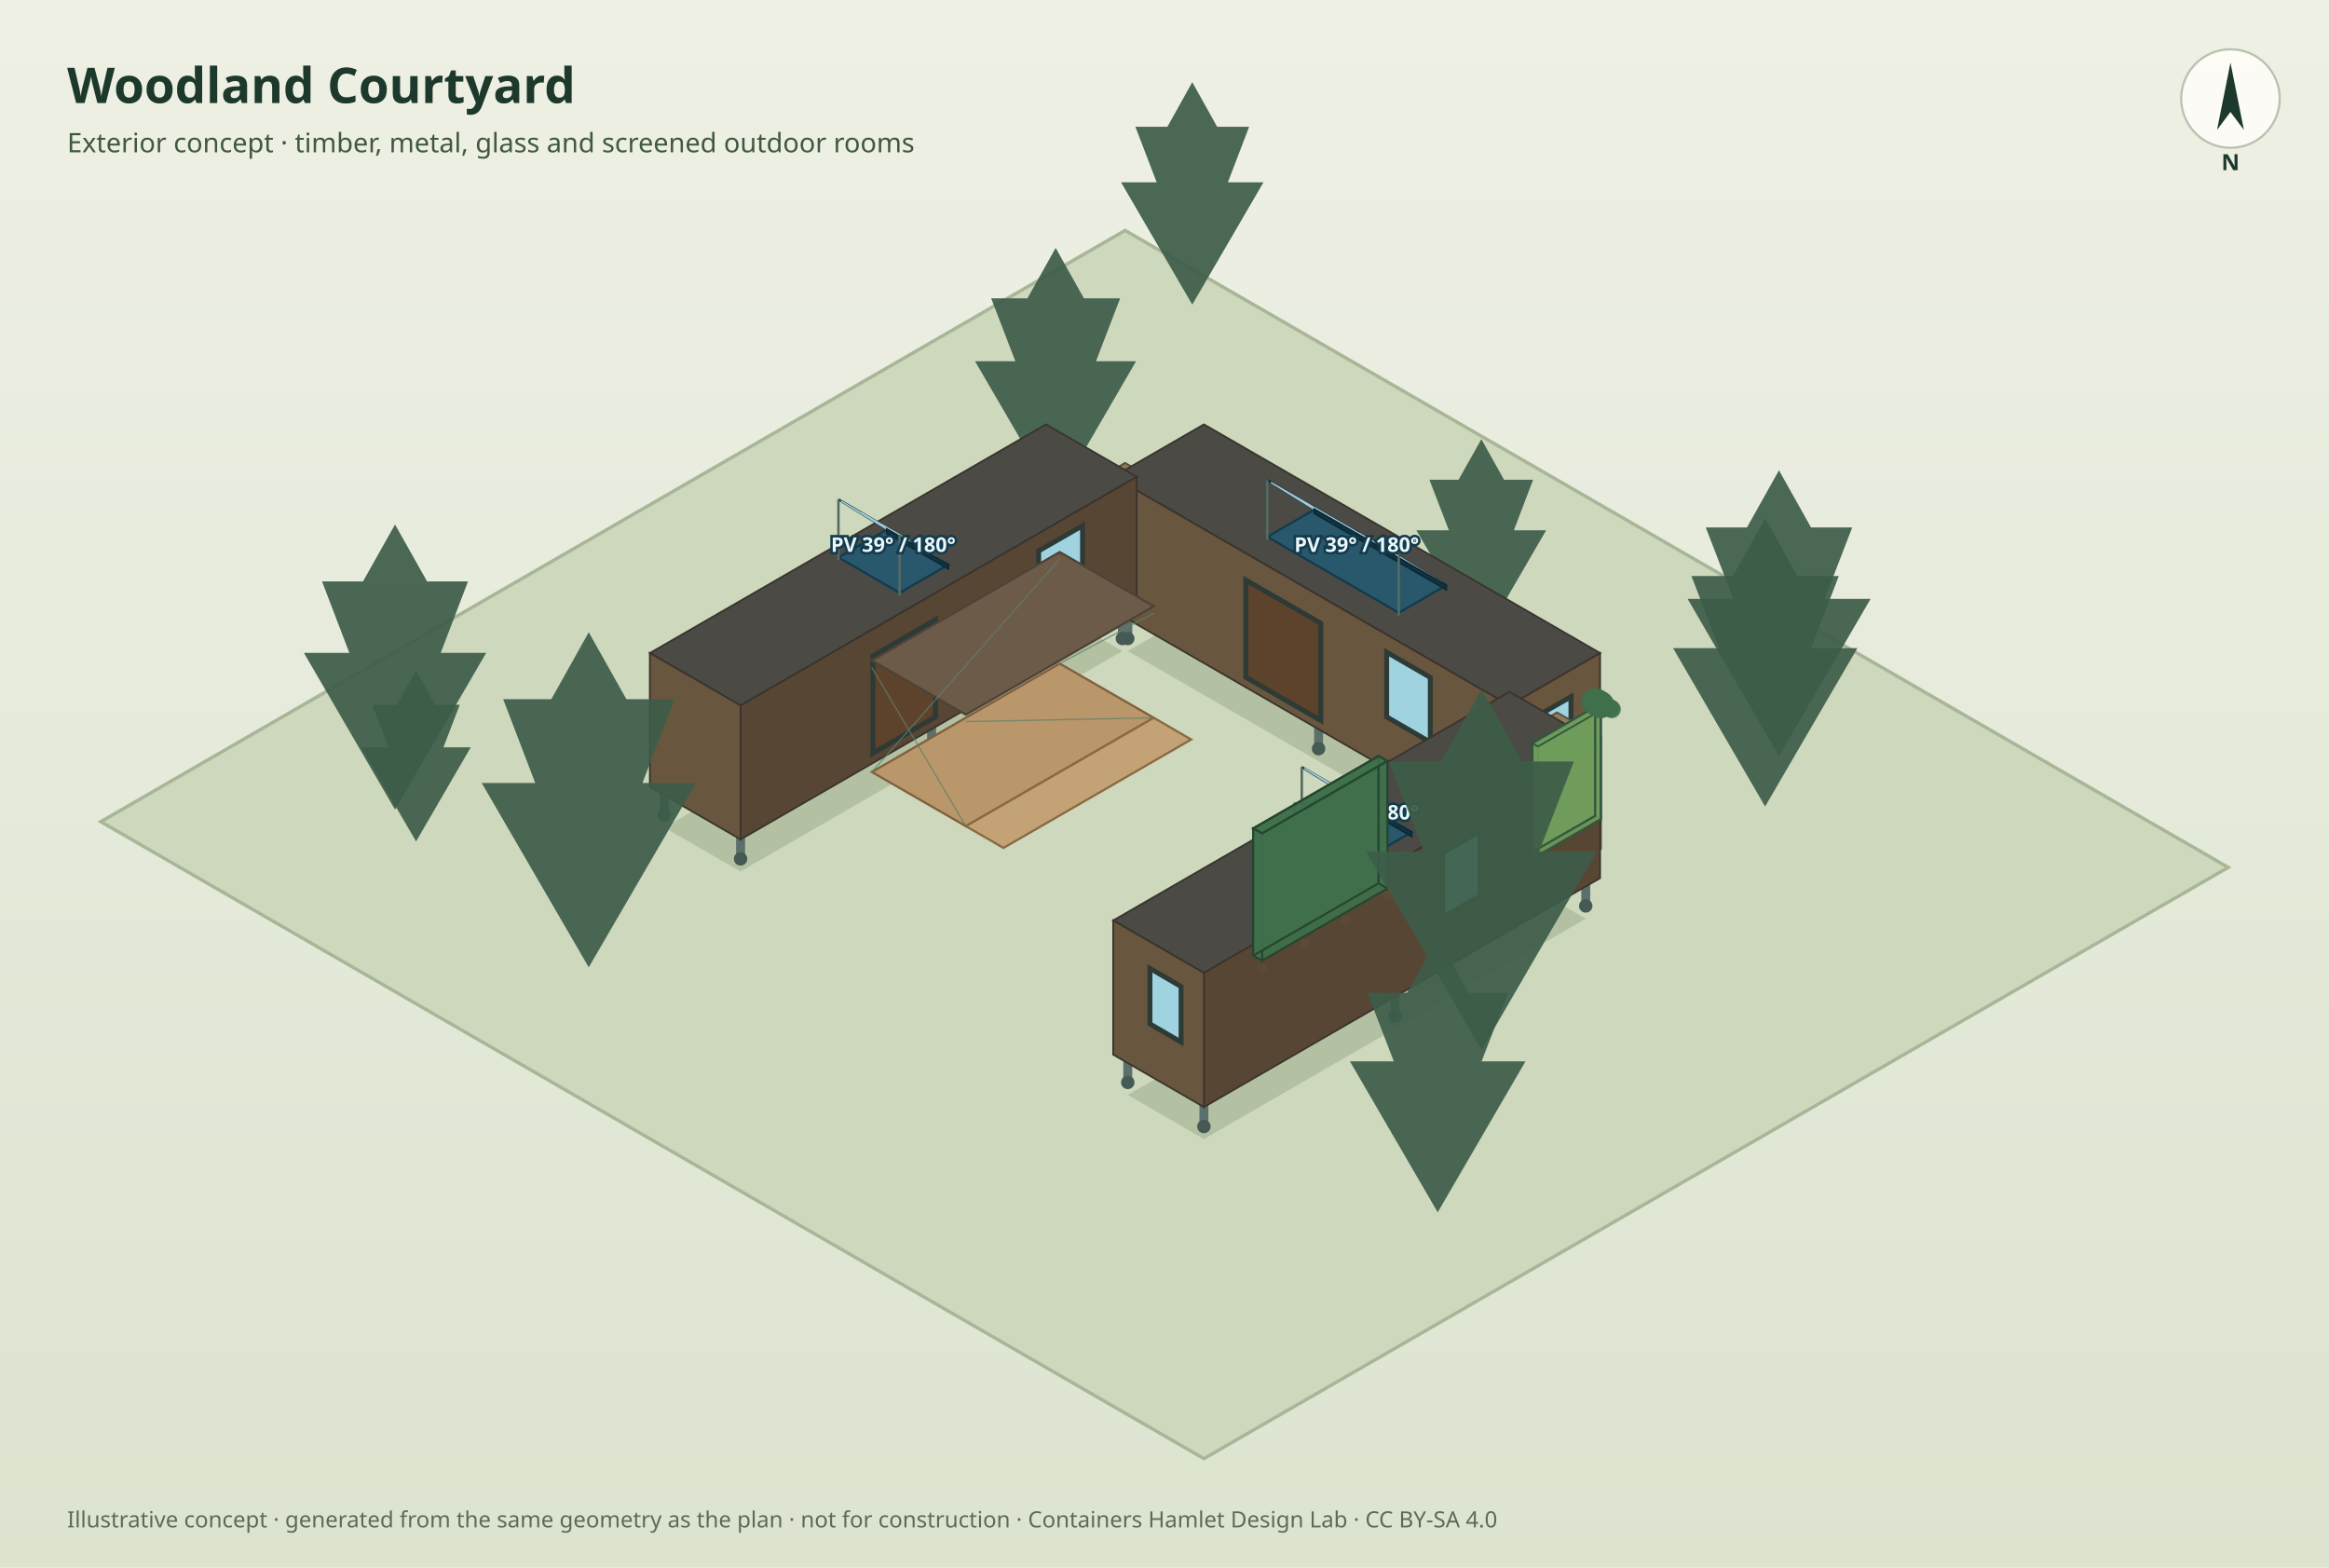
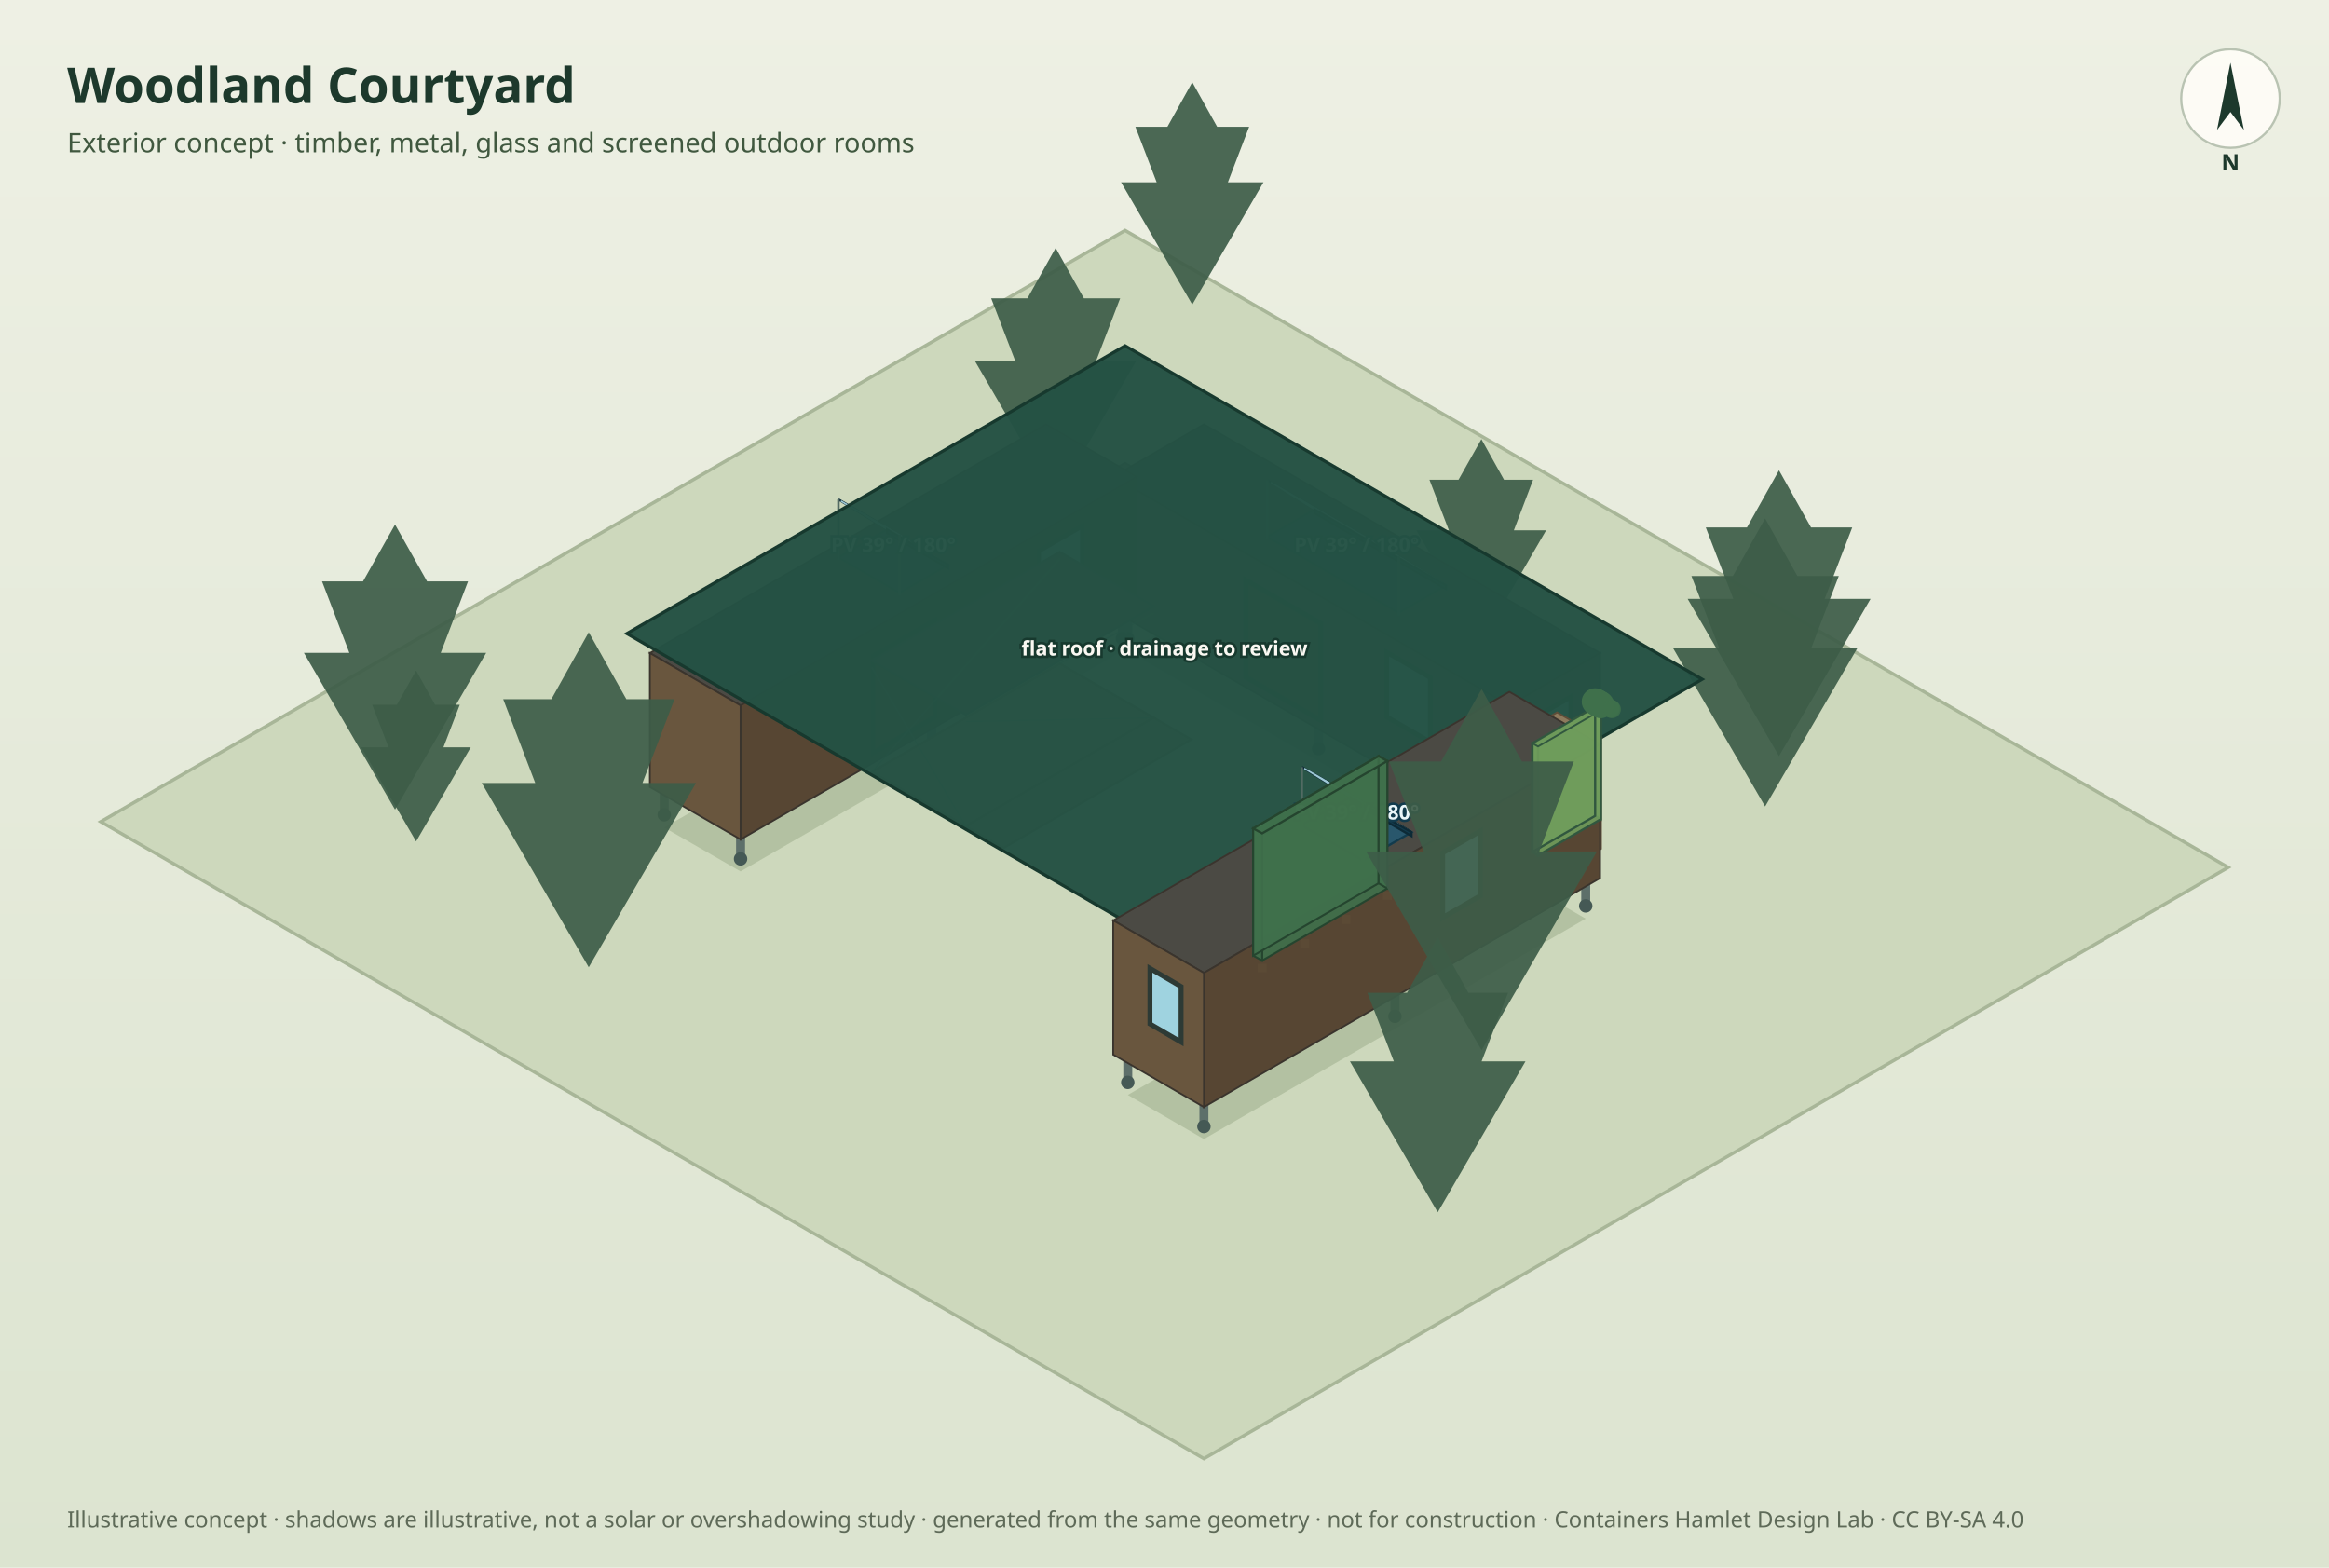
<svg xmlns="http://www.w3.org/2000/svg" viewBox="0 0 1040 700" role="img" aria-labelledby="concept-woodland-courtyard-exterior-t concept-woodland-courtyard-exterior-d" data-plan-scale="16.1" data-plan-width="1040">
  <defs>
    <linearGradient id="concept-woodland-courtyard-exterior-sky" x1="0" y1="0" x2="0" y2="1">
      <stop offset="0" stop-color="#eef0e4" />
      <stop offset="1" stop-color="#dce4d0" />
    </linearGradient>
  </defs>
  <rect width="1040" height="700" fill="url(#concept-woodland-courtyard-exterior-sky)" />
  <path d="M502.4 102.9L995 387.3L537.6 651.3L45 366.9Z" fill="#cdd8bc" stroke="#a8b698" stroke-width="1.5" />
  <g fill="#3d5d48" fill-opacity="0.92">
    <path d="M788.2 360.1L829.4 289.4L808.8 289.4L821.1 257.2L802.6 257.2L788.2 231.5L773.8 257.2L755.3 257.2L767.7 289.4L747.1 289.4Z" />
  </g>
  <g fill="#3d5d48" fill-opacity="0.92">
    <path d="M661.5 286.6L690.4 236.8L676 236.8L684.6 214.2L671.6 214.2L661.5 196.1L651.3 214.2L638.3 214.2L647 236.8L632.5 236.8Z" />
  </g>
  <g fill="#3d5d48" fill-opacity="0.92">
    <path d="M794.4 337.6L835.3 267.4L814.8 267.4L827.1 235.5L808.7 235.5L794.4 210L780.1 235.5L761.7 235.5L774 267.4L753.6 267.4Z" />
  </g>
  <g fill="#3d5d48" fill-opacity="0.92">
    <path d="M532.4 136L564.2 81.4L548.3 81.4L557.8 56.6L543.5 56.6L532.4 36.7L521.3 56.6L507 56.6L516.5 81.4L500.6 81.4Z" />
  </g>
  <g fill="#3d5d48" fill-opacity="0.92">
    <path d="M471.4 223.1L507.3 161.3L489.4 161.3L500.2 133.2L484 133.2L471.4 110.7L458.8 133.2L442.6 133.2L453.4 161.3L435.4 161.3Z" />
  </g>
  <g fill="#3d5d48" fill-opacity="0.92">
    <path d="M176.4 361.5L217.1 291.5L196.8 291.5L209 259.6L190.7 259.6L176.4 234.2L162.1 259.6L143.8 259.6L156 291.5L135.7 291.5Z" />
  </g>
  <path d="M502.2 271.9 500.5 272.8 472.5 256.7 474.2 255.7Z" fill="#9ab886" fill-opacity="0.3" stroke="#4f7d64" stroke-width="0.8" />
  <path d="M502.2 211.9 500.5 212.9 472.5 196.8 474.2 195.8Z" fill="#6f9d5b" fill-opacity="0.28" stroke="#4f7d64" stroke-width="0.8" />
  <path d="M502.2 271.9L502.2 211.9" stroke="#4f7d64" stroke-width="0.9" />
  <path d="M500.5 272.8L500.5 212.9" stroke="#4f7d64" stroke-width="0.9" />
  <path d="M472.5 256.7L472.5 196.8" stroke="#4f7d64" stroke-width="0.9" />
  <path d="M474.2 255.7L474.2 195.8" stroke="#4f7d64" stroke-width="0.9" />
  <path d="M502.4 206.7 521.9 218 502.4 229.3 482.8 218Z" fill="#8d7a5d" stroke="#5e4d38" stroke-width="0.8" />
  <path d="M482.8 267.6 502.4 278.9 502.4 229.3 482.8 218Z" fill="#c0aa86" stroke="#5e4d38" stroke-width="0.8" />
  <path d="M521.9 267.6 502.4 278.9 502.4 229.3 521.9 218Z" fill="#c0aa86" stroke="#5e4d38" stroke-width="0.8" />
  <path d="M537.6 271.1 708.1 369.5 674 389.1 503.6 290.7Z" fill="#9eae8d" fill-opacity="0.55" />
  <line x1="537.6" y1="265.4" x2="537.6" y2="253" stroke="#5d6f6a" stroke-width="4" />
  <circle cx="537.6" cy="265.4" r="3" fill="#455955" />
  <line x1="708.1" y1="363.8" x2="708.1" y2="351.4" stroke="#5d6f6a" stroke-width="4" />
  <circle cx="708.1" cy="363.8" r="3" fill="#455955" />
  <line x1="674" y1="383.5" x2="674" y2="371.1" stroke="#5d6f6a" stroke-width="4" />
  <circle cx="674" cy="383.5" r="3" fill="#455955" />
  <line x1="503.6" y1="285.1" x2="503.6" y2="272.7" stroke="#5d6f6a" stroke-width="4" />
  <circle cx="503.6" cy="285.1" r="3" fill="#455955" />
  <line x1="622.9" y1="314.6" x2="622.9" y2="302.2" stroke="#5d6f6a" stroke-width="4" />
  <circle cx="622.9" cy="314.6" r="3" fill="#455955" />
  <line x1="588.8" y1="334.3" x2="588.8" y2="321.9" stroke="#5d6f6a" stroke-width="4" />
  <circle cx="588.8" cy="334.3" r="3" fill="#455955" />
  <path d="M537.6 189.5 714.5 291.6 674 315 497.1 212.9Z" fill="#4b4a44" stroke="#3a342d" stroke-width="0.8" />
  <path d="M497.1 272.7 674 374.8 674 315 497.1 212.9Z" fill="#69563e" stroke="#3a342d" stroke-width="0.8" />
  <path d="M714.5 351.4 674 374.8 674 315 714.5 291.6Z" fill="#69563e" stroke="#3a342d" stroke-width="0.8" />
  <path d="M556.3 302.4 589.8 321.7 589.8 278.3 556.3 259Z" fill="#5d432c" stroke="#2d3a35" stroke-width="2.2" />
  <path d="M619.2 320.1 638.7 331.4 638.7 302.5 619.2 291.2Z" fill="#9fd3e0" stroke="#2d3a35" stroke-width="2.2" />
  <path d="M701.5 335.9 687.5 343.9 687.5 319.1 701.5 311.1Z" fill="#9fd3e0" stroke="#2d3a35" stroke-width="2.2" />
  <path d="M645.7 261.4 587 227.5 565.9 239.7 624.6 273.6Z" fill="#245a73" fill-opacity="0.85" stroke="#123b4d" stroke-width="1" />
  <path d="M645.7 261.4 587 227.5 565.9 214.4 624.6 248.3Z" fill="#123b4d" stroke="#0d2a36" stroke-width="1" />
  <path d="M644.1 260.4 626.6 250.4 606.7 238 624.1 248.1Z" fill="#2f6d88" stroke="#9fc9d6" stroke-width="0.65" />
  <path d="M624.5 249.1 607.1 239.1 587.1 226.7 604.6 236.8Z" fill="#245a73" stroke="#9fc9d6" stroke-width="0.65" />
  <path d="M604.9 237.8 587.5 227.8 567.5 215.4 585 225.5Z" fill="#2f6d88" stroke="#9fc9d6" stroke-width="0.65" />
  <path d="M645.7 261.4 587 227.5 587 229.2 645.7 263.1Z" fill="#123b4d" stroke="#0d2a36" stroke-width="1" />
  <line x1="565.9" y1="241" x2="565.9" y2="214.4" stroke="#536b63" stroke-width="1.1" />
  <line x1="624.6" y1="274.9" x2="624.6" y2="248.3" stroke="#536b63" stroke-width="1.1" />
  <text x="605.8" y="246.4" text-anchor="middle" font-family="system-ui, sans-serif" font-size="9" font-weight="800" fill="#eaf6f9" stroke="#123b4d" stroke-width="2.2" paint-order="stroke">PV 39° / 180°</text>
  <path d="M501.2 290.7 330.7 389.1 296.6 369.5 467.1 271.1Z" fill="#9eae8d" fill-opacity="0.55" />
  <line x1="501.2" y1="285.1" x2="501.2" y2="272.7" stroke="#5d6f6a" stroke-width="4" />
  <circle cx="501.2" cy="285.1" r="3" fill="#455955" />
  <line x1="330.7" y1="383.5" x2="330.7" y2="371.1" stroke="#5d6f6a" stroke-width="4" />
  <circle cx="330.7" cy="383.5" r="3" fill="#455955" />
  <line x1="296.6" y1="363.8" x2="296.6" y2="351.4" stroke="#5d6f6a" stroke-width="4" />
  <circle cx="296.6" cy="363.8" r="3" fill="#455955" />
  <line x1="467.1" y1="265.4" x2="467.1" y2="253" stroke="#5d6f6a" stroke-width="4" />
  <circle cx="467.1" cy="265.4" r="3" fill="#455955" />
  <line x1="416" y1="334.3" x2="416" y2="321.9" stroke="#5d6f6a" stroke-width="4" />
  <circle cx="416" cy="334.3" r="3" fill="#455955" />
  <line x1="381.9" y1="314.6" x2="381.9" y2="302.2" stroke="#5d6f6a" stroke-width="4" />
  <circle cx="381.9" cy="314.6" r="3" fill="#455955" />
  <path d="M507.6 212.9 330.7 315 290.2 291.6 467.1 189.5Z" fill="#4b4a44" stroke="#3a342d" stroke-width="0.8" />
  <path d="M507.6 272.7 330.7 374.8 330.7 315 507.6 212.9Z" fill="#574633" stroke="#3a342d" stroke-width="0.8" />
  <path d="M330.7 374.8 290.2 351.4 290.2 291.6 330.7 315Z" fill="#69563e" stroke="#3a342d" stroke-width="0.8" />
  <path d="M483.4 263.6 463.8 274.9 463.8 246 483.4 234.7Z" fill="#9fd3e0" stroke="#2d3a35" stroke-width="2.2" />
  <path d="M417.7 320.1 389.8 336.3 389.8 292.9 417.7 276.7Z" fill="#5d432c" stroke="#2d3a35" stroke-width="2.2" />
  <path d="M423.4 252.2 396.1 236.4 374.4 248.9 401.7 264.7Z" fill="#245a73" fill-opacity="0.85" stroke="#123b4d" stroke-width="1" />
  <path d="M423.4 252.2 396.1 236.4 374.4 223 401.7 238.8Z" fill="#123b4d" stroke="#0d2a36" stroke-width="1" />
  <path d="M422.3 251.5 414.2 246.8 393.7 234.2 401.8 238.8Z" fill="#2f6d88" stroke="#9fc9d6" stroke-width="0.65" />
  <path d="M413.2 246.3 405.1 241.6 384.6 228.9 392.7 233.6Z" fill="#245a73" stroke="#9fc9d6" stroke-width="0.65" />
  <path d="M404.1 241 396 236.3 375.5 223.7 383.6 228.4Z" fill="#2f6d88" stroke="#9fc9d6" stroke-width="0.65" />
  <path d="M423.4 252.2 396.1 236.4 396.1 238.1 423.4 253.8Z" fill="#123b4d" stroke="#0d2a36" stroke-width="1" />
  <line x1="374.4" y1="250.2" x2="374.4" y2="223" stroke="#536b63" stroke-width="1.1" />
  <line x1="401.7" y1="265.9" x2="401.7" y2="238.8" stroke="#536b63" stroke-width="1.1" />
  <text x="398.9" y="246.4" text-anchor="middle" font-family="system-ui, sans-serif" font-size="9" font-weight="800" fill="#eaf6f9" stroke="#123b4d" stroke-width="2.2" paint-order="stroke">PV 39° / 180°</text>
  <path d="M515.2 320.5 431.3 368.9 389.3 344.7 473.2 296.3Z" fill="#b9976a" stroke="#806040" stroke-width="1" />
  <path d="M515.2 270.7 431.3 319.1 389.3 294.9 473.2 246.5Z" fill="#6d5b49" stroke="#4f4337" stroke-width="1" />
  <path d="M515.2 320.5L431.3 322.2" stroke="#5e8069" stroke-width="0.6" stroke-opacity="0.7" />
  <path d="M431.3 368.9L389.3 298" stroke="#5e8069" stroke-width="0.6" stroke-opacity="0.7" />
  <path d="M389.3 344.7L473.2 249.6" stroke="#5e8069" stroke-width="0.6" stroke-opacity="0.7" />
  <path d="M473.2 296.3L515.2 273.8" stroke="#5e8069" stroke-width="0.6" stroke-opacity="0.7" />
  <path d="M531.9 330.2 448.1 378.6 431.3 368.9 515.2 320.5Z" fill="#c3a276" stroke="#8a6a44" stroke-width="1" />
+   <path d="M502.4 154.4 760.1 303.3 537.6 431.7 279.9 282.9Z" fill="#245244" fill-opacity="0.97" stroke="#17392e" stroke-width="1.4" />
+   <text x="520" y="292.7" text-anchor="middle" font-family="system-ui, sans-serif" font-size="9" font-weight="800" fill="#faf8f2" stroke="#17392e" stroke-width="2.2" paint-order="stroke">flat roof · drainage to review</text>
  <path d="M695.3 318.1 714.9 329.4 695.3 340.7 675.7 329.4Z" fill="#8d7a5d" stroke="#5e4d38" stroke-width="0.8" />
  <path d="M675.7 379 695.3 390.3 695.3 340.7 675.7 329.4Z" fill="#c0aa86" stroke="#5e4d38" stroke-width="0.8" />
  <path d="M714.9 379 695.3 390.3 695.3 340.7 714.9 329.4Z" fill="#c0aa86" stroke="#5e4d38" stroke-width="0.8" />
  <path d="M708.1 410.2 537.6 508.6 503.6 488.9 674 390.5Z" fill="#9eae8d" fill-opacity="0.55" />
  <line x1="708.1" y1="404.5" x2="708.1" y2="392.1" stroke="#5d6f6a" stroke-width="4" />
  <circle cx="708.1" cy="404.5" r="3" fill="#455955" />
  <line x1="537.6" y1="503" x2="537.6" y2="490.6" stroke="#5d6f6a" stroke-width="4" />
  <circle cx="537.6" cy="503" r="3" fill="#455955" />
  <line x1="503.6" y1="483.3" x2="503.6" y2="470.9" stroke="#5d6f6a" stroke-width="4" />
  <circle cx="503.6" cy="483.3" r="3" fill="#455955" />
  <line x1="674" y1="384.9" x2="674" y2="372.5" stroke="#5d6f6a" stroke-width="4" />
  <circle cx="674" cy="384.9" r="3" fill="#455955" />
  <line x1="622.9" y1="453.8" x2="622.9" y2="441.4" stroke="#5d6f6a" stroke-width="4" />
  <circle cx="622.9" cy="453.8" r="3" fill="#455955" />
  <line x1="588.8" y1="434.1" x2="588.8" y2="421.7" stroke="#5d6f6a" stroke-width="4" />
  <circle cx="588.8" cy="434.1" r="3" fill="#455955" />
  <path d="M714.5 332.3 537.6 434.4 497.1 411 674 308.9Z" fill="#4b4a44" stroke="#3a342d" stroke-width="0.8" />
  <path d="M714.5 392.1 537.6 494.3 537.6 434.4 714.5 332.3Z" fill="#574633" stroke="#3a342d" stroke-width="0.8" />
  <path d="M537.6 494.3 497.1 470.9 497.1 411 537.6 434.4Z" fill="#69563e" stroke="#3a342d" stroke-width="0.8" />
  <path d="M661 400 644.2 409.7 644.2 380.8 661 371.1Z" fill="#9fd3e0" stroke="#2d3a35" stroke-width="2.2" />
  <path d="M527.4 465.3 513.5 457.2 513.5 432.4 527.4 440.5Z" fill="#9fd3e0" stroke="#2d3a35" stroke-width="2.2" />
  <path d="M630.3 371.6 603 355.9 581.3 368.4 608.6 384.1Z" fill="#245a73" fill-opacity="0.85" stroke="#123b4d" stroke-width="1" />
  <path d="M630.3 371.6 603 355.9 581.3 342.5 608.6 358.2Z" fill="#123b4d" stroke="#0d2a36" stroke-width="1" />
  <path d="M629.2 371 621.1 366.3 600.6 353.6 608.7 358.3Z" fill="#2f6d88" stroke="#9fc9d6" stroke-width="0.65" />
  <path d="M620.1 365.7 612 361 591.5 348.4 599.6 353.1Z" fill="#245a73" stroke="#9fc9d6" stroke-width="0.65" />
  <path d="M611 360.5 602.9 355.8 582.4 343.1 590.6 347.8Z" fill="#2f6d88" stroke="#9fc9d6" stroke-width="0.65" />
  <path d="M630.3 371.6 603 355.9 603 357.5 630.3 373.3Z" fill="#123b4d" stroke="#0d2a36" stroke-width="1" />
  <line x1="581.3" y1="369.6" x2="581.3" y2="342.5" stroke="#536b63" stroke-width="1.1" />
  <line x1="608.6" y1="385.4" x2="608.6" y2="358.2" stroke="#536b63" stroke-width="1.1" />
  <text x="605.8" y="365.9" text-anchor="middle" font-family="system-ui, sans-serif" font-size="9" font-weight="800" fill="#eaf6f9" stroke="#123b4d" stroke-width="2.2" paint-order="stroke">PV 39° / 180°</text>
  <path d="M712.3 364.3 714.8 365.8 714.8 317.2 712.3 315.7Z" fill="#6f9d5b" fill-opacity="0.9" stroke="#31573f" stroke-width="1" />
  <path d="M714.8 365.8 686.8 381.9 686.8 333.3 714.8 317.2Z" fill="#6f9d5b" fill-opacity="0.9" stroke="#31573f" stroke-width="1" />
  <path d="M686.8 381.9 684.3 380.4 684.3 331.9 686.8 333.3Z" fill="#6f9d5b" fill-opacity="0.9" stroke="#31573f" stroke-width="1" />
  <path d="M684.3 380.4 712.3 364.3 712.3 315.7 684.3 331.9Z" fill="#6f9d5b" fill-opacity="0.9" stroke="#31573f" stroke-width="1" />
  <path d="M712.3 315.7 714.8 317.2 686.8 333.3 684.3 331.9Z" fill="#6f9d5b" fill-opacity="0.65" stroke="#31573f" stroke-width="0.8" />
  <circle cx="712.3" cy="313.3" r="6" fill="#3f704b" />
  <circle cx="717.3" cy="315.3" r="4" fill="#3f704b" opacity="0.8" />
  <circle cx="712.8" cy="313.6" r="6" fill="#3f704b" />
  <circle cx="717.8" cy="315.6" r="4" fill="#3f704b" opacity="0.8" />
  <circle cx="713.3" cy="313.8" r="6" fill="#3f704b" />
  <circle cx="718.3" cy="315.8" r="4" fill="#3f704b" opacity="0.8" />
  <circle cx="713.8" cy="314.1" r="6" fill="#3f704b" />
  <circle cx="718.8" cy="316.1" r="4" fill="#3f704b" opacity="0.8" />
  <circle cx="714.3" cy="314.4" r="6" fill="#3f704b" />
  <circle cx="719.3" cy="316.4" r="4" fill="#3f704b" opacity="0.8" />
  <circle cx="714.8" cy="314.7" r="6" fill="#3f704b" />
  <circle cx="719.8" cy="316.7" r="4" fill="#3f704b" opacity="0.8" />
  <line x1="619.5" y1="401.8" x2="619.5" y2="398" stroke="#5b4a35" stroke-width="4" />
  <line x1="601" y1="412.5" x2="601" y2="408.6" stroke="#5b4a35" stroke-width="4" />
  <line x1="582.6" y1="423.1" x2="582.6" y2="419.3" stroke="#5b4a35" stroke-width="4" />
  <line x1="563.6" y1="434.1" x2="563.6" y2="430.3" stroke="#5b4a35" stroke-width="4" />
  <path d="M619.5 396.7 563.6 428.9 563.6 372.1 619.5 339.8Z" fill="#3f704b" fill-opacity="0.92" stroke="#25452f" stroke-width="0.9" />
  <path d="M563.6 428.9 559.6 426.7 559.6 369.9 563.6 372.1Z" fill="#3f704b" fill-opacity="0.92" stroke="#25452f" stroke-width="0.9" />
  <path d="M559.6 426.7 615.6 394.4 615.6 337.6 559.6 369.9Z" fill="#3f704b" fill-opacity="0.92" stroke="#25452f" stroke-width="0.9" />
  <path d="M615.6 394.4 619.5 396.7 619.5 339.8 615.6 337.6Z" fill="#3f704b" fill-opacity="0.92" stroke="#25452f" stroke-width="0.9" />
  <path d="M619.5 339.8 563.6 372.1 559.6 369.9 615.6 337.6Z" fill="#3f704b" fill-opacity="0.8" stroke="#25452f" stroke-width="1" />
  <g fill="#3d5d48" fill-opacity="0.92">
    <path d="M642 541.3L681.2 473.9L661.6 473.9L673.4 443.3L655.7 443.3L642 418.7L628.3 443.3L610.6 443.3L622.4 473.9L602.8 473.9Z" />
  </g>
  <g fill="#3d5d48" fill-opacity="0.92">
    <path d="M661.6 468.9L713.1 380.2L687.3 380.2L702.8 340L679.6 340L661.6 307.7L643.5 340L620.3 340L635.8 380.2L610 380.2Z" />
  </g>
  <g fill="#3d5d48" fill-opacity="0.92">
    <path d="M185.8 375.7L210.2 333.7L198 333.7L205.3 314.7L194.3 314.7L185.8 299.4L177.2 314.7L166.2 314.7L173.5 333.7L161.3 333.7Z" />
  </g>
  <g fill="#3d5d48" fill-opacity="0.92">
    <path d="M262.9 431.9L310.8 349.6L286.9 349.6L301.2 312.2L279.7 312.2L262.9 282.3L246.2 312.2L224.7 312.2L239 349.6L215.1 349.6Z" />
  </g>
  <text x="30" y="46" font-family="system-ui, sans-serif" font-size="22" font-weight="800" fill="#1d392c">Woodland Courtyard</text>
  <text x="30" y="68" font-family="system-ui, sans-serif" font-size="12" fill="#40583f">Exterior concept · timber, metal, glass and screened outdoor rooms</text>
  <g aria-hidden="true">
    <circle cx="996" cy="44" r="22" fill="#fffdf7" fill-opacity="0.9" stroke="#b9c3b2" />
    <path d="M996 28l6 30l-6 -8l-6 8z" fill="#1d392c" />
    <text x="996" y="76" text-anchor="middle" font-size="10" font-weight="700" font-family="system-ui, sans-serif" fill="#1d392c">N</text>
  </g>
-   <text x="30" y="682" font-family="system-ui, sans-serif" font-size="10" fill="#5e6a58">Illustrative concept · generated from the same geometry as the plan · not for construction · Containers Hamlet Design Lab · CC BY-SA 4.0</text>
+   <text x="30" y="682" font-family="system-ui, sans-serif" font-size="10" fill="#5e6a58">Illustrative concept · shadows are illustrative, not a solar or overshadowing study · generated from the same geometry · not for construction · Containers Hamlet Design Lab · CC BY-SA 4.0</text>
</svg>
